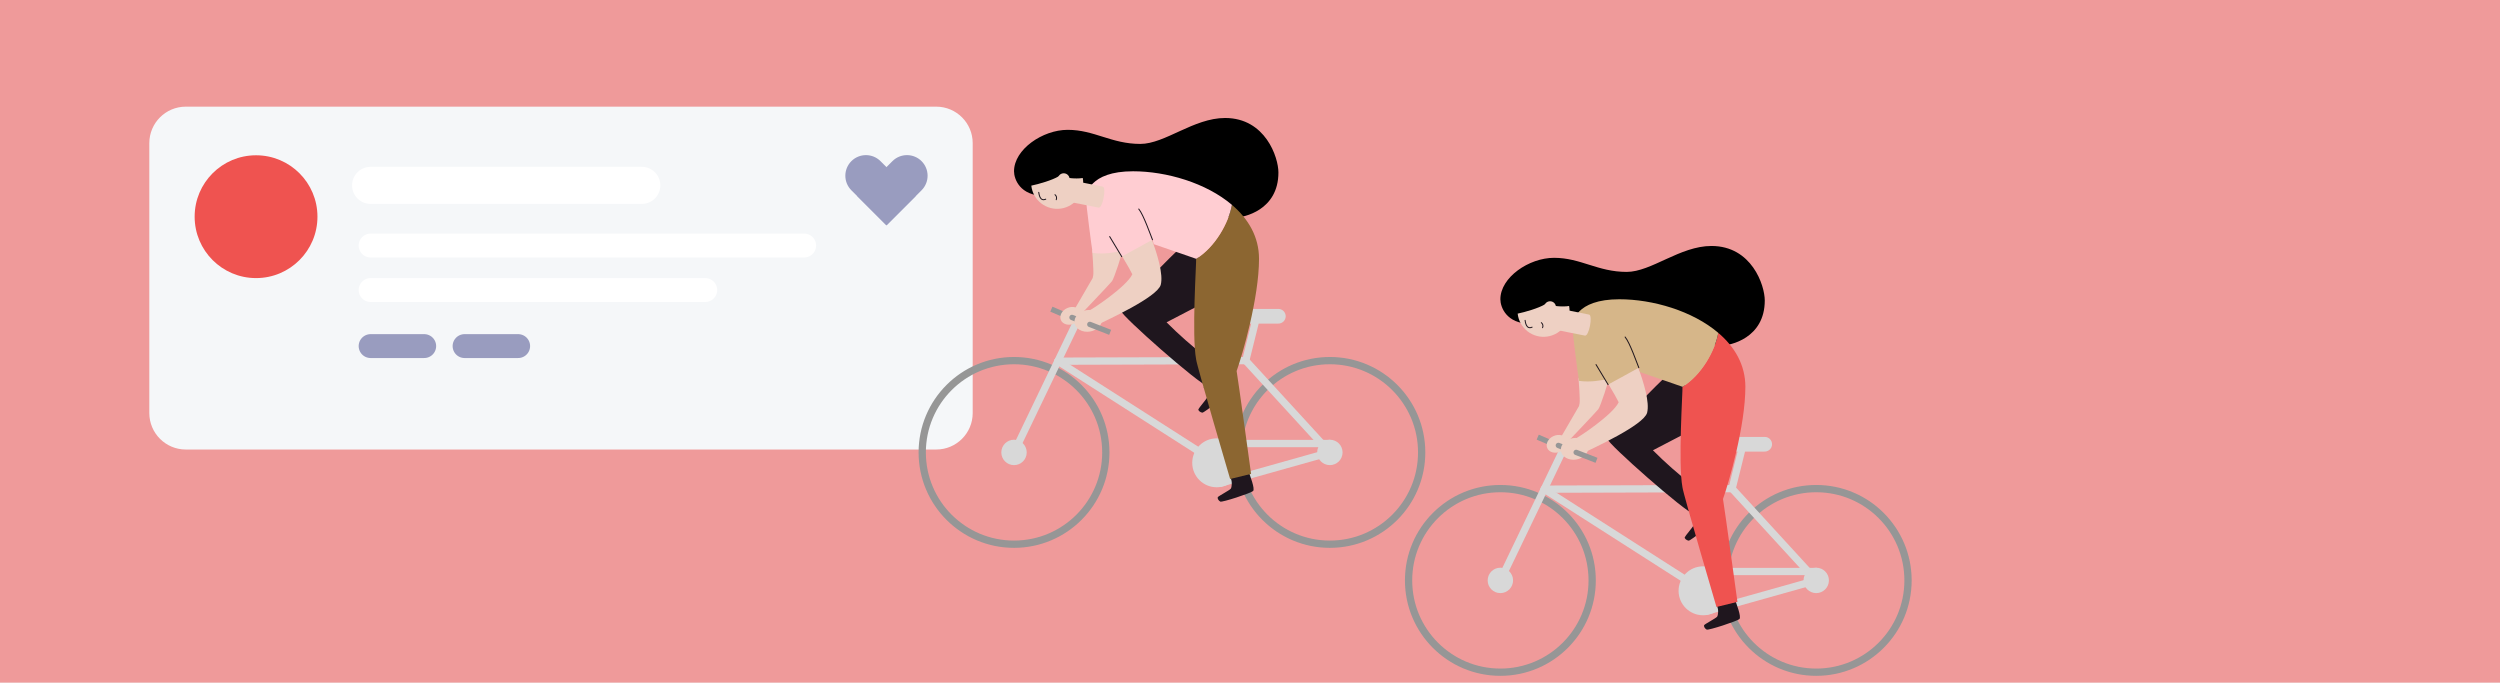
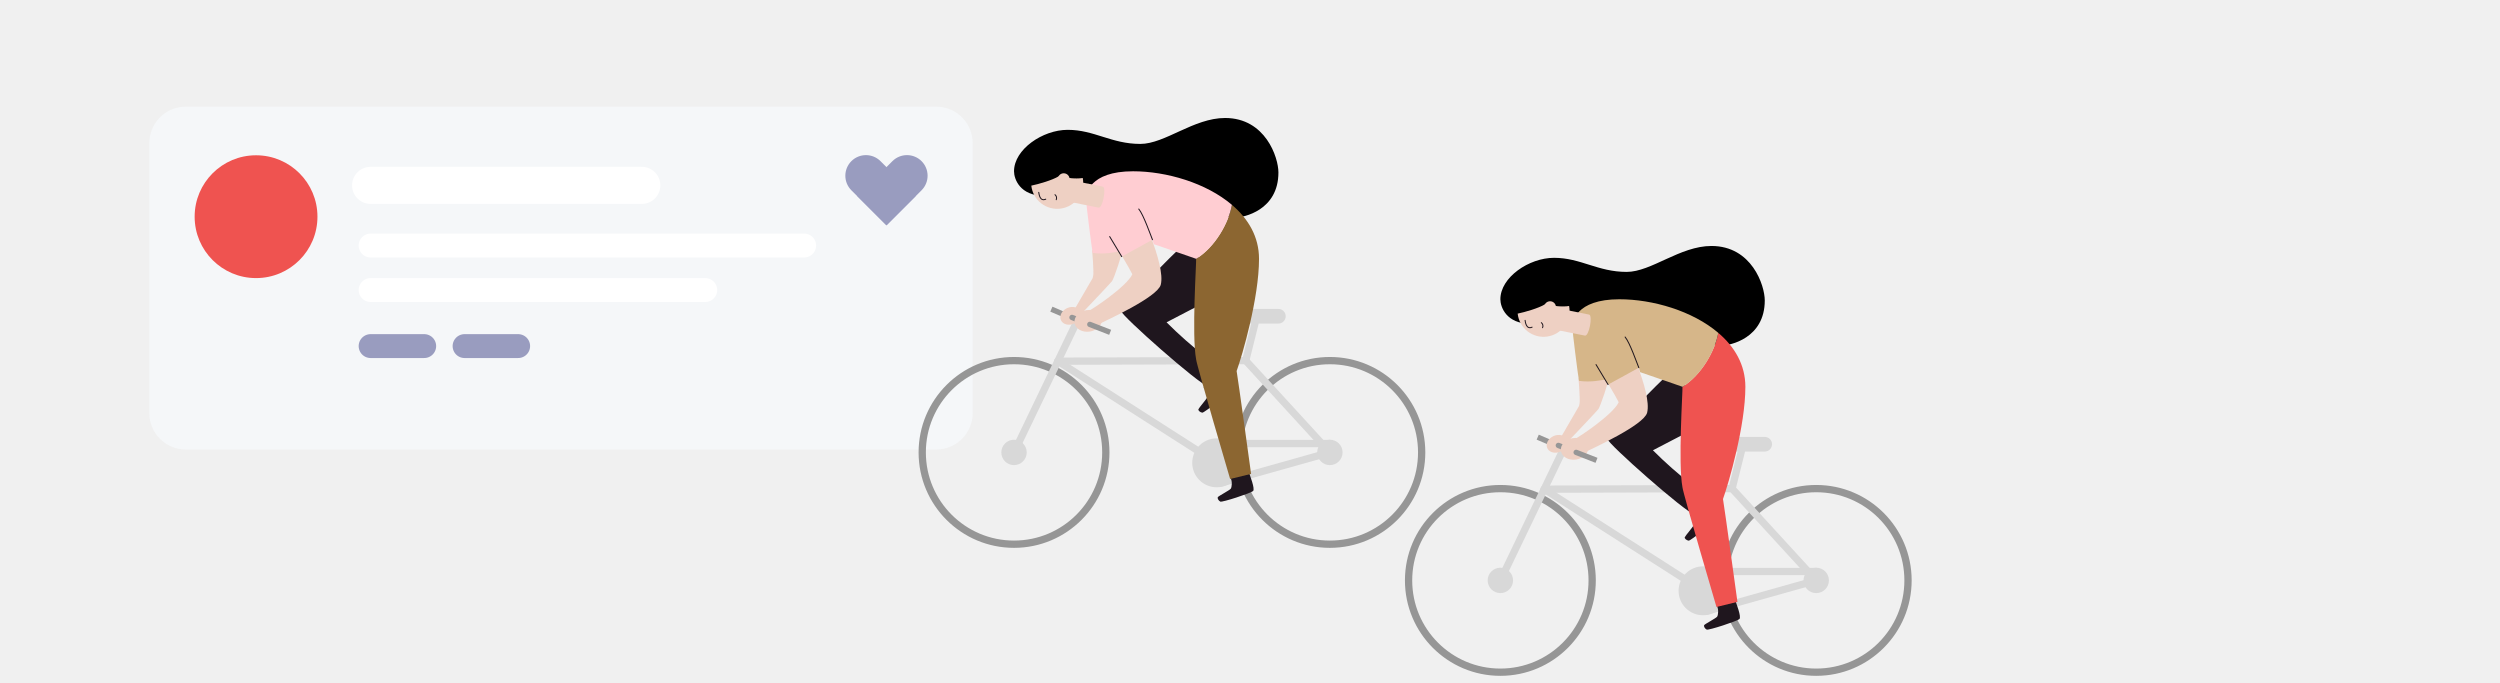
<svg xmlns="http://www.w3.org/2000/svg" width="586" height="160" viewBox="0 0 586 160" fill="none">
-   <g clip-path="url(#clip0_7013_221892)">
-     <rect width="586" height="160" fill="#EF9A9A" />
-     <g clip-path="url(#clip1_7013_221892)">
+   <g clip-path="url(#clip0_8997_281169)">
+     <g clip-path="url(#clip1_8997_281169)">
      <path d="M219.449 25H43.551C38.828 25 35 28.828 35 33.551V96.818C35 101.54 38.828 105.368 43.551 105.368H219.449C224.172 105.368 228 101.54 228 96.818V33.551C228 28.828 224.172 25 219.449 25Z" fill="#F5F7F9" />
      <path d="M60.018 65.184C67.967 65.184 74.411 58.74 74.411 50.791C74.411 42.842 67.967 36.398 60.018 36.398C52.069 36.398 45.625 42.842 45.625 50.791C45.625 58.74 52.069 65.184 60.018 65.184Z" fill="#EF5350" />
-       <path d="M86.873 43.45H150.434" stroke="white" stroke-width="8.694" stroke-miterlimit="10" stroke-linecap="round" />
+       <path d="M86.873 43.449H150.434" stroke="white" stroke-width="8.694" stroke-miterlimit="10" stroke-linecap="round" />
      <path d="M86.873 57.553H188.493" stroke="white" stroke-width="5.603" stroke-miterlimit="10" stroke-linecap="round" />
-       <path d="M86.873 67.985H165.309" stroke="white" stroke-width="5.603" stroke-miterlimit="10" stroke-linecap="round" />
+       <path d="M86.873 67.986H165.309" stroke="white" stroke-width="5.603" stroke-miterlimit="10" stroke-linecap="round" />
      <path d="M86.873 81.123H99.431" stroke="#999CBF" stroke-width="5.603" stroke-miterlimit="10" stroke-linecap="round" />
      <path d="M108.896 81.123H121.454" stroke="#999CBF" stroke-width="5.603" stroke-miterlimit="10" stroke-linecap="round" />
      <path d="M206.392 37.775L214.607 45.99L207.777 52.821L199.561 44.605C198.656 43.699 198.147 42.471 198.147 41.19C198.147 39.909 198.656 38.68 199.561 37.775C200.467 36.869 201.696 36.36 202.977 36.36C204.258 36.36 205.486 36.869 206.392 37.775Z" fill="#999CBF" />
-       <path d="M216.014 44.604L207.799 52.819L200.968 45.989L209.184 37.773C210.09 36.867 211.318 36.359 212.599 36.359C213.88 36.359 215.109 36.867 216.014 37.773C216.92 38.679 217.429 39.907 217.429 41.188C217.429 42.469 216.92 43.698 216.014 44.604Z" fill="#999CBF" />
+       <path d="M216.014 44.603L207.799 52.818L200.968 45.988L209.184 37.772C210.09 36.867 211.318 36.358 212.599 36.358C213.88 36.358 215.109 36.867 216.014 37.772C216.92 38.678 217.429 39.907 217.429 41.188C217.429 42.468 216.92 43.697 216.014 44.603Z" fill="#999CBF" />
    </g>
    <path d="M311.723 103.965H285.432" stroke="#D8D8D8" stroke-width="1.706" stroke-linecap="round" stroke-linejoin="round" />
    <path d="M311.723 106.047L285.961 113.286" stroke="#D8D8D8" stroke-width="1.706" stroke-linecap="round" stroke-linejoin="round" />
    <path d="M290.077 72.41H299.65C300.599 72.41 301.369 73.18 301.369 74.129C301.369 75.079 300.599 75.849 299.65 75.849H290.077C289.128 75.849 288.358 75.079 288.358 74.129C288.358 73.18 289.128 72.41 290.077 72.41Z" fill="#D8D8D8" />
    <path d="M292.002 84.529L247.956 84.662" stroke="#D8D8D8" stroke-width="1.706" stroke-linecap="round" stroke-linejoin="round" />
    <path d="M237.688 127.564C225.804 127.564 216.17 117.93 216.17 106.047C216.17 94.163 225.804 84.529 237.688 84.529C249.571 84.529 259.205 94.163 259.205 106.047C259.205 117.93 249.571 127.564 237.688 127.564Z" stroke="#969696" stroke-width="1.706" stroke-miterlimit="10" />
-     <path d="M237.687 106.047L252.43 75.345" stroke="#D8D8D8" stroke-width="1.706" stroke-linecap="round" stroke-linejoin="round" />
-     <path d="M285.192 114.216C282.026 114.216 279.459 111.649 279.459 108.482C279.459 105.316 282.026 102.749 285.192 102.749C288.359 102.749 290.926 105.316 290.926 108.482C290.926 111.649 288.359 114.216 285.192 114.216Z" fill="#D8D8D8" />
+     <path d="M237.687 106.048L252.43 75.346" stroke="#D8D8D8" stroke-width="1.706" stroke-linecap="round" stroke-linejoin="round" />
+     <path d="M285.192 114.217C282.026 114.217 279.459 111.65 279.459 108.483C279.459 105.317 282.026 102.75 285.192 102.75C288.359 102.75 290.926 105.317 290.926 108.483C290.926 111.65 288.359 114.217 285.192 114.217Z" fill="#D8D8D8" />
    <path d="M311.723 127.564C299.839 127.564 290.206 117.93 290.206 106.047C290.206 94.163 299.839 84.529 311.723 84.529C323.607 84.529 333.24 94.163 333.24 106.047C333.24 117.93 323.607 127.564 311.723 127.564Z" stroke="#969696" stroke-width="1.706" stroke-miterlimit="10" />
-     <path d="M292.79 110.833C292.943 111.362 294.244 114.604 293.72 115.099C293.195 115.594 286.468 117.795 286.041 117.577C285.615 117.36 285.265 116.767 285.487 116.498C285.708 116.229 288.174 114.928 288.473 114.574C288.771 114.22 288.861 112.77 288.473 112.117" fill="#1F161E" />
-     <path d="M285.725 88.04C286.062 88.467 288.421 91.052 288.106 91.7C287.79 92.349 282.266 96.794 281.814 96.73C281.361 96.666 280.798 96.248 280.913 95.919C281.029 95.591 282.871 93.496 283.012 93.065C283.153 92.634 282.735 91.24 282.138 90.77" fill="#1F161E" />
+     <path d="M292.79 110.834C292.943 111.363 294.244 114.605 293.72 115.1C293.195 115.595 286.468 117.796 286.041 117.578C285.615 117.361 285.265 116.768 285.487 116.499C285.708 116.23 288.174 114.929 288.473 114.575C288.771 114.221 288.861 112.771 288.473 112.118" fill="#1F161E" />
+     <path d="M285.725 88.041C286.062 88.468 288.421 91.053 288.106 91.701C287.79 92.35 282.266 96.795 281.814 96.731C281.361 96.667 280.798 96.249 280.913 95.92C281.029 95.592 282.871 93.497 283.012 93.066C283.153 92.635 282.735 91.24 282.138 90.771" fill="#1F161E" />
    <path d="M237.687 40.147C237.687 35.028 244.38 30.433 250.267 30.433C256.512 30.433 260.505 33.735 267.292 33.735C273.06 33.735 279.804 27.656 287.163 27.656C296.612 27.656 299.662 36.892 299.662 40.428C299.662 49.331 291.467 50.995 289.548 50.995C287.628 50.995 261.03 48.832 260.113 48.832C259.614 42.86 251.389 43.568 250.885 41.759C250.263 42.493 245.928 45.889 244.717 45.889C239.112 45.889 237.687 41.998 237.687 40.147Z" fill="black" />
    <path d="M246.69 71.886L249.623 73.154L249.122 74.313L246.189 73.045L246.69 71.886Z" fill="#969696" />
    <path d="M256 58.656C256.051 58.976 256.397 63.822 256.26 64.496L256.128 65.17C256.128 65.17 252.289 71.817 251.986 72.307C251.683 72.798 253.449 73.587 253.449 73.587C253.449 73.587 260.181 66.514 260.654 65.908C261.128 65.302 263.163 59.176 263.128 58.473C263.094 57.769 256 58.656 256 58.656Z" fill="#EED0C3" />
    <path d="M276.529 58.184C276.042 58.61 262.656 71.724 262.767 72.884C262.878 74.044 281.068 90.097 283.167 90.583C285.265 91.07 283.354 84.184 282.569 83.609C279.361 81.116 276.313 78.423 273.444 75.546C274.767 74.872 288.678 67.56 290.743 66.698C292.808 65.837 276.529 58.184 276.529 58.184Z" fill="#1F161E" />
    <path d="M280.372 60.67C284.89 57.863 288.012 52.164 288.768 48.022C292.607 51.281 295.115 55.521 295.115 60.666C295.115 69.846 291.208 83.237 289.868 86.969C290.201 88.829 293.255 111.076 293.255 111.076L288.341 112.275C288.341 112.275 280.504 85.638 280.372 84.243C279.306 78.493 280.466 61.429 280.372 60.67Z" fill="#8C6631" />
    <path d="M254.673 73.49C254.673 73.49 254.562 73.016 255.181 72.854C255.799 72.692 264.062 67.21 265.419 64.292C264.749 62.927 261.895 57.851 260.342 56.426C258.79 55.001 266.178 47.322 266.178 47.322C266.558 48.082 273.349 61.912 272.078 66.766C271.225 69.684 259.613 74.978 256.661 76.407C253.709 77.837 254.673 73.49 254.673 73.49Z" fill="#EED0C3" />
-     <path d="M289.395 48.631C289.177 48.431 288.968 48.23 288.721 48.034C288.959 48.235 289.181 48.431 289.395 48.631Z" fill="#FBDC8E" />
+     <path d="M289.395 48.632C289.177 48.432 288.968 48.231 288.721 48.035C288.959 48.236 289.181 48.432 289.395 48.632Z" fill="#FBDC8E" />
    <path d="M265.591 40.147C273.376 40.147 282.718 42.864 288.768 48.021C288.013 52.164 284.928 57.867 280.394 60.67C280.394 60.67 274.566 58.631 270.445 57.236C270.313 56.856 270.211 56.383 270.138 56.191C268.27 57.206 263.198 60.03 262.933 60.141C262.758 59.812 262.472 59.352 262.212 58.951V58.976C261.449 59.079 258.962 59.684 256.116 59.279C255.911 58.264 254.542 47.492 254.542 46.528C254.542 45.564 255.276 40.147 265.591 40.147Z" fill="#FFCDD2" />
-     <path d="M251.615 42.374L258.479 43.739C259.396 43.914 258.479 48.858 257.502 48.666L250.634 47.301L251.615 42.374Z" fill="#EED0C3" />
+     <path d="M251.615 42.373L258.479 43.738C259.396 43.913 258.479 48.857 257.502 48.665L250.634 47.3L251.615 42.373Z" fill="#EED0C3" />
    <path d="M270.139 56.191C269.768 55.291 268.006 50.257 266.926 48.994" stroke="#1F161E" stroke-width="0.235" stroke-miterlimit="10" stroke-linecap="round" />
    <path d="M262.934 60.15C262.464 59.356 260.11 55.457 260.11 55.457" stroke="#1F161E" stroke-width="0.235" stroke-miterlimit="10" stroke-linecap="round" />
    <path d="M248.678 75.039C248.235 74.032 248.9 72.764 250.163 72.208C251.427 71.652 252.811 72.017 253.254 73.024C253.697 74.031 253.032 75.299 251.769 75.855C250.505 76.411 249.121 76.046 248.678 75.039Z" fill="#EED0C3" />
-     <path d="M251.506 73.821L253.306 74.523C253.631 74.65 253.792 75.016 253.665 75.341C253.538 75.666 253.172 75.827 252.847 75.7L251.047 74.998C250.722 74.871 250.562 74.505 250.688 74.18C250.815 73.855 251.181 73.695 251.506 73.821Z" fill="#969696" />
+     <path d="M251.506 73.82L253.306 74.522C253.631 74.649 253.792 75.015 253.665 75.34C253.538 75.665 253.172 75.826 252.847 75.699L251.047 74.997C250.722 74.87 250.562 74.504 250.688 74.179C250.815 73.854 251.181 73.694 251.506 73.82Z" fill="#969696" />
    <path d="M251.876 75.71C251.659 74.325 252.914 72.978 254.678 72.702C256.443 72.425 258.049 73.324 258.266 74.709C258.482 76.094 257.228 77.441 255.464 77.717C253.699 77.993 252.093 77.095 251.876 75.71Z" fill="#EED0C3" />
-     <path d="M260.451 77.314L255.682 75.453C255.526 75.392 255.352 75.396 255.199 75.463C255.045 75.531 254.925 75.656 254.864 75.812C254.803 75.968 254.807 76.142 254.874 76.295C254.941 76.449 255.067 76.569 255.223 76.63L259.992 78.49L260.457 77.298L260.451 77.314Z" fill="#969696" />
-     <path d="M249.337 43.38C248.573 43.38 247.954 42.762 247.954 41.998C247.954 41.235 248.573 40.616 249.337 40.616C250.1 40.616 250.719 41.235 250.719 41.998C250.719 42.762 250.1 43.38 249.337 43.38Z" fill="#EED0C3" />
-     <path d="M248.139 41.333C249.508 41.632 252.025 42.02 253.799 41.725C253.951 42.532 253.938 43.361 253.762 44.163C253.585 44.965 253.249 45.722 252.772 46.391C252.296 47.059 251.69 47.625 250.99 48.054C250.29 48.482 249.51 48.765 248.698 48.886C247.886 49.006 247.058 48.961 246.264 48.754C245.47 48.547 244.726 48.181 244.076 47.68C243.426 47.178 242.884 46.551 242.483 45.835C242.082 45.119 241.829 44.329 241.74 43.513C243.442 43.167 246.675 42.233 248.139 41.333Z" fill="#EED0C3" />
-     <path d="M243.481 45.091C243.54 45.441 243.728 47.313 245.123 46.686" stroke="#1F161E" stroke-width="0.235" stroke-miterlimit="10" stroke-linecap="round" />
+     <path d="M260.451 77.313L255.682 75.452C255.526 75.392 255.352 75.395 255.199 75.463C255.045 75.53 254.925 75.655 254.864 75.811C254.803 75.967 254.807 76.141 254.874 76.294C254.941 76.448 255.067 76.568 255.223 76.629L259.992 78.489L260.457 77.297L260.451 77.313Z" fill="#969696" />
+     <path d="M249.337 43.38C248.573 43.38 247.954 42.761 247.954 41.997C247.954 41.234 248.573 40.615 249.337 40.615C250.1 40.615 250.719 41.234 250.719 41.997C250.719 42.761 250.1 43.38 249.337 43.38Z" fill="#EED0C3" />
+     <path d="M248.139 41.332C249.508 41.631 252.025 42.019 253.799 41.724C253.951 42.531 253.938 43.36 253.762 44.162C253.585 44.964 253.249 45.721 252.772 46.39C252.296 47.059 251.69 47.624 250.99 48.053C250.29 48.481 249.51 48.764 248.698 48.885C247.886 49.005 247.058 48.96 246.264 48.753C245.47 48.546 244.726 48.181 244.076 47.679C243.426 47.177 242.884 46.55 242.483 45.834C242.082 45.118 241.829 44.328 241.74 43.512C243.442 43.166 246.675 42.232 248.139 41.332Z" fill="#EED0C3" />
+     <path d="M243.481 45.092C243.54 45.442 243.728 47.314 245.123 46.687" stroke="#1F161E" stroke-width="0.235" stroke-miterlimit="10" stroke-linecap="round" />
    <path d="M247.576 46.815C247.668 46.614 247.69 46.388 247.639 46.174C247.587 45.96 247.464 45.769 247.291 45.633" stroke="#1F161E" stroke-width="0.235" stroke-miterlimit="10" stroke-linecap="round" />
-     <path d="M311.722 109.025C310.077 109.025 308.744 107.691 308.744 106.047C308.744 104.402 310.077 103.069 311.722 103.069C313.366 103.069 314.699 104.402 314.699 106.047C314.699 107.691 313.366 109.025 311.722 109.025Z" fill="#D8D8D8" />
-     <path d="M237.686 109.025C236.042 109.025 234.709 107.691 234.709 106.047C234.709 104.402 236.042 103.069 237.686 103.069C239.331 103.069 240.664 104.402 240.664 106.047C240.664 107.691 239.331 109.025 237.686 109.025Z" fill="#D8D8D8" />
+     <path d="M311.722 109.024C310.077 109.024 308.744 107.69 308.744 106.046C308.744 104.401 310.077 103.068 311.722 103.068C313.366 103.068 314.699 104.401 314.699 106.046C314.699 107.69 313.366 109.024 311.722 109.024Z" fill="#D8D8D8" />
+     <path d="M237.686 109.024C236.042 109.024 234.709 107.69 234.709 106.046C234.709 104.401 236.042 103.068 237.686 103.068C239.331 103.068 240.664 104.401 240.664 106.046C240.664 107.69 239.331 109.024 237.686 109.024Z" fill="#D8D8D8" />
    <path d="M285.193 108.483L247.956 84.662" stroke="#D8D8D8" stroke-width="1.706" stroke-linecap="round" stroke-linejoin="round" />
    <path d="M311.723 106.047L292.001 84.529" stroke="#D8D8D8" stroke-width="1.706" stroke-linecap="round" stroke-linejoin="round" />
    <path d="M292 84.529L294.176 75.775" stroke="#D8D8D8" stroke-width="1.706" stroke-linecap="round" stroke-linejoin="round" />
    <path d="M425.723 133.965H399.432" stroke="#D8D8D8" stroke-width="1.706" stroke-linecap="round" stroke-linejoin="round" />
    <path d="M425.723 136.047L399.961 143.286" stroke="#D8D8D8" stroke-width="1.706" stroke-linecap="round" stroke-linejoin="round" />
    <path d="M404.077 102.41H413.65C414.599 102.41 415.369 103.18 415.369 104.129C415.369 105.079 414.599 105.848 413.65 105.848H404.077C403.128 105.848 402.358 105.079 402.358 104.129C402.358 103.18 403.128 102.41 404.077 102.41Z" fill="#D8D8D8" />
    <path d="M406 114.529L361.954 114.662" stroke="#D8D8D8" stroke-width="1.706" stroke-linecap="round" stroke-linejoin="round" />
    <path d="M351.688 157.564C339.804 157.564 330.17 147.93 330.17 136.047C330.17 124.163 339.804 114.529 351.688 114.529C363.571 114.529 373.205 124.163 373.205 136.047C373.205 147.93 363.571 157.564 351.688 157.564Z" stroke="#969696" stroke-width="1.706" stroke-miterlimit="10" />
-     <path d="M351.687 136.047L366.43 105.345" stroke="#D8D8D8" stroke-width="1.706" stroke-linecap="round" stroke-linejoin="round" />
-     <path d="M399.192 144.216C396.026 144.216 393.459 141.649 393.459 138.482C393.459 135.316 396.026 132.749 399.192 132.749C402.359 132.749 404.926 135.316 404.926 138.482C404.926 141.649 402.359 144.216 399.192 144.216Z" fill="#D8D8D8" />
+     <path d="M351.687 136.048L366.43 105.346" stroke="#D8D8D8" stroke-width="1.706" stroke-linecap="round" stroke-linejoin="round" />
+     <path d="M399.192 144.217C396.026 144.217 393.459 141.65 393.459 138.483C393.459 135.317 396.026 132.75 399.192 132.75C402.359 132.75 404.926 135.317 404.926 138.483C404.926 141.65 402.359 144.217 399.192 144.217Z" fill="#D8D8D8" />
    <path d="M425.723 157.564C413.839 157.564 404.206 147.93 404.206 136.047C404.206 124.163 413.839 114.529 425.723 114.529C437.607 114.529 447.24 124.163 447.24 136.047C447.24 147.93 437.607 157.564 425.723 157.564Z" stroke="#969696" stroke-width="1.706" stroke-miterlimit="10" />
-     <path d="M406.79 140.833C406.943 141.362 408.244 144.604 407.72 145.099C407.195 145.594 400.468 147.795 400.041 147.577C399.615 147.36 399.265 146.767 399.487 146.498C399.708 146.229 402.174 144.928 402.473 144.574C402.771 144.22 402.861 142.77 402.473 142.117" fill="#1F161E" />
-     <path d="M399.725 118.04C400.062 118.467 402.421 121.052 402.106 121.7C401.79 122.349 396.266 126.794 395.814 126.73C395.361 126.666 394.798 126.248 394.913 125.919C395.029 125.591 396.871 123.496 397.012 123.065C397.153 122.634 396.735 121.239 396.138 120.77" fill="#1F161E" />
+     <path d="M406.79 140.834C406.943 141.363 408.244 144.605 407.72 145.1C407.195 145.595 400.468 147.796 400.041 147.578C399.615 147.361 399.265 146.768 399.487 146.499C399.708 146.23 402.174 144.929 402.473 144.575C402.771 144.221 402.861 142.771 402.473 142.118" fill="#1F161E" />
+     <path d="M399.725 118.041C400.062 118.468 402.421 121.053 402.106 121.701C401.79 122.35 396.266 126.795 395.814 126.731C395.361 126.667 394.798 126.249 394.913 125.92C395.029 125.592 396.871 123.497 397.012 123.066C397.153 122.635 396.735 121.24 396.138 120.771" fill="#1F161E" />
    <path d="M351.687 70.147C351.687 65.028 358.38 60.433 364.267 60.433C370.512 60.433 374.505 63.735 381.292 63.735C387.06 63.735 393.804 57.656 401.163 57.656C410.612 57.656 413.662 66.892 413.662 70.428C413.662 79.331 405.467 80.995 403.548 80.995C401.628 80.995 375.03 78.832 374.113 78.832C373.614 72.86 365.389 73.568 364.885 71.759C364.263 72.493 359.928 75.889 358.717 75.889C353.112 75.889 351.687 71.998 351.687 70.147Z" fill="black" />
    <path d="M360.69 101.886L363.623 103.154L363.122 104.313L360.189 103.045L360.69 101.886Z" fill="#969696" />
    <path d="M370 88.656C370.051 88.976 370.397 93.822 370.26 94.496L370.128 95.17C370.128 95.17 366.289 101.816 365.986 102.307C365.683 102.798 367.449 103.587 367.449 103.587C367.449 103.587 374.181 96.514 374.654 95.908C375.128 95.302 377.163 89.177 377.128 88.473C377.094 87.769 370 88.656 370 88.656Z" fill="#EED0C3" />
    <path d="M390.529 88.184C390.042 88.61 376.656 101.724 376.767 102.884C376.878 104.044 395.068 120.097 397.167 120.583C399.265 121.07 397.354 114.184 396.569 113.609C393.361 111.116 390.313 108.423 387.444 105.546C388.767 104.872 402.678 97.56 404.743 96.698C406.808 95.837 390.529 88.184 390.529 88.184Z" fill="#1F161E" />
    <path d="M394.372 90.67C398.89 87.863 402.012 82.164 402.768 78.022C406.607 81.281 409.115 85.521 409.115 90.666C409.115 99.846 405.208 113.237 403.868 116.969C404.201 118.829 407.255 141.076 407.255 141.076L402.341 142.275C402.341 142.275 394.504 115.638 394.372 114.243C393.306 108.493 394.466 91.429 394.372 90.67Z" fill="#EF5350" />
    <path d="M368.675 103.489C368.675 103.489 368.564 103.016 369.183 102.854C369.801 102.692 378.064 97.21 379.421 94.292C378.751 92.927 375.897 87.851 374.344 86.426C372.792 85.001 380.18 77.322 380.18 77.322C380.56 78.082 387.351 91.912 386.08 96.766C385.227 99.684 373.615 104.978 370.663 106.407C367.711 107.836 368.675 103.489 368.675 103.489Z" fill="#EED0C3" />
-     <path d="M403.395 78.631C403.177 78.431 402.968 78.23 402.721 78.034C402.959 78.235 403.181 78.431 403.395 78.631Z" fill="#FBDC8E" />
+     <path d="M403.395 78.632C403.177 78.432 402.968 78.231 402.721 78.035C402.959 78.236 403.181 78.432 403.395 78.632Z" fill="#FBDC8E" />
    <path d="M379.591 70.147C387.376 70.147 396.718 72.864 402.768 78.021C402.013 82.164 398.928 87.867 394.394 90.67C394.394 90.67 388.566 88.631 384.445 87.236C384.313 86.856 384.211 86.383 384.138 86.191C382.27 87.206 377.198 90.03 376.933 90.141C376.758 89.812 376.472 89.352 376.212 88.951V88.976C375.449 89.079 372.962 89.684 370.116 89.279C369.911 88.264 368.542 77.492 368.542 76.528C368.542 75.564 369.276 70.147 379.591 70.147Z" fill="#D6B689" />
-     <path d="M365.615 72.374L372.479 73.739C373.396 73.914 372.479 78.858 371.502 78.666L364.634 77.301L365.615 72.374Z" fill="#EED0C3" />
+     <path d="M365.615 72.373L372.479 73.738C373.396 73.913 372.479 78.857 371.502 78.665L364.634 77.3L365.615 72.373Z" fill="#EED0C3" />
    <path d="M384.139 86.191C383.768 85.291 382.006 80.257 380.926 78.994" stroke="#1F161E" stroke-width="0.235" stroke-miterlimit="10" stroke-linecap="round" />
    <path d="M376.934 90.15C376.464 89.356 374.11 85.457 374.11 85.457" stroke="#1F161E" stroke-width="0.235" stroke-miterlimit="10" stroke-linecap="round" />
    <path d="M362.678 105.039C362.235 104.032 362.9 102.764 364.163 102.208C365.427 101.652 366.811 102.017 367.254 103.024C367.697 104.031 367.032 105.299 365.769 105.855C364.505 106.411 363.121 106.046 362.678 105.039Z" fill="#EED0C3" />
-     <path d="M365.508 103.821L367.308 104.523C367.633 104.65 367.794 105.016 367.667 105.341C367.54 105.666 367.174 105.827 366.849 105.7L365.049 104.998C364.724 104.871 364.564 104.505 364.69 104.18C364.817 103.855 365.183 103.694 365.508 103.821Z" fill="#969696" />
+     <path d="M365.508 103.82L367.308 104.523C367.633 104.649 367.794 105.015 367.667 105.34C367.54 105.665 367.174 105.826 366.849 105.699L365.049 104.997C364.724 104.87 364.564 104.504 364.69 104.179C364.817 103.854 365.183 103.694 365.508 103.82Z" fill="#969696" />
    <path d="M365.878 105.71C365.661 104.325 366.916 102.978 368.68 102.702C370.444 102.425 372.051 103.324 372.267 104.709C372.484 106.094 371.23 107.441 369.466 107.717C367.701 107.993 366.095 107.095 365.878 105.71Z" fill="#EED0C3" />
-     <path d="M374.451 107.314L369.682 105.453C369.526 105.393 369.352 105.396 369.199 105.463C369.045 105.531 368.925 105.656 368.864 105.812C368.803 105.968 368.807 106.142 368.874 106.295C368.941 106.449 369.067 106.569 369.223 106.63L373.992 108.49L374.457 107.298L374.451 107.314Z" fill="#969696" />
-     <path d="M363.337 73.38C362.573 73.38 361.954 72.762 361.954 71.998C361.954 71.235 362.573 70.616 363.337 70.616C364.1 70.616 364.719 71.235 364.719 71.998C364.719 72.762 364.1 73.38 363.337 73.38Z" fill="#EED0C3" />
-     <path d="M362.139 71.333C363.508 71.632 366.025 72.02 367.799 71.725C367.951 72.532 367.938 73.361 367.762 74.163C367.585 74.965 367.249 75.722 366.772 76.391C366.296 77.059 365.69 77.625 364.99 78.054C364.29 78.482 363.51 78.765 362.698 78.886C361.886 79.006 361.058 78.961 360.264 78.754C359.47 78.547 358.726 78.181 358.076 77.68C357.426 77.178 356.884 76.551 356.483 75.835C356.082 75.119 355.829 74.329 355.74 73.513C357.442 73.167 360.675 72.233 362.139 71.333Z" fill="#EED0C3" />
-     <path d="M357.481 75.091C357.54 75.441 357.728 77.313 359.123 76.686" stroke="#1F161E" stroke-width="0.235" stroke-miterlimit="10" stroke-linecap="round" />
+     <path d="M374.451 107.313L369.682 105.452C369.526 105.392 369.352 105.395 369.199 105.462C369.045 105.53 368.925 105.655 368.864 105.811C368.803 105.967 368.807 106.141 368.874 106.294C368.941 106.448 369.067 106.568 369.223 106.629L373.992 108.489L374.457 107.297L374.451 107.313Z" fill="#969696" />
+     <path d="M363.337 73.38C362.573 73.38 361.954 72.761 361.954 71.997C361.954 71.234 362.573 70.615 363.337 70.615C364.1 70.615 364.719 71.234 364.719 71.997C364.719 72.761 364.1 73.38 363.337 73.38Z" fill="#EED0C3" />
+     <path d="M362.139 71.332C363.508 71.631 366.025 72.019 367.799 71.725C367.951 72.531 367.938 73.36 367.762 74.162C367.585 74.964 367.249 75.721 366.772 76.39C366.296 77.058 365.69 77.624 364.99 78.053C364.29 78.481 363.51 78.764 362.698 78.885C361.886 79.005 361.058 78.96 360.264 78.753C359.47 78.546 358.726 78.181 358.076 77.679C357.426 77.177 356.884 76.55 356.483 75.834C356.082 75.118 355.829 74.328 355.74 73.512C357.442 73.166 360.675 72.232 362.139 71.332Z" fill="#EED0C3" />
+     <path d="M357.481 75.092C357.54 75.442 357.728 77.314 359.123 76.687" stroke="#1F161E" stroke-width="0.235" stroke-miterlimit="10" stroke-linecap="round" />
    <path d="M361.576 76.814C361.668 76.614 361.69 76.388 361.639 76.174C361.587 75.96 361.464 75.769 361.291 75.633" stroke="#1F161E" stroke-width="0.235" stroke-miterlimit="10" stroke-linecap="round" />
-     <path d="M425.722 139.025C424.077 139.025 422.744 137.691 422.744 136.047C422.744 134.402 424.077 133.069 425.722 133.069C427.366 133.069 428.699 134.402 428.699 136.047C428.699 137.691 427.366 139.025 425.722 139.025Z" fill="#D8D8D8" />
-     <path d="M351.686 139.025C350.042 139.025 348.709 137.691 348.709 136.047C348.709 134.402 350.042 133.069 351.686 133.069C353.331 133.069 354.664 134.402 354.664 136.047C354.664 137.691 353.331 139.025 351.686 139.025Z" fill="#D8D8D8" />
+     <path d="M425.722 139.024C424.077 139.024 422.744 137.69 422.744 136.046C422.744 134.401 424.077 133.068 425.722 133.068C427.366 133.068 428.699 134.401 428.699 136.046C428.699 137.69 427.366 139.024 425.722 139.024Z" fill="#D8D8D8" />
+     <path d="M351.686 139.024C350.042 139.024 348.709 137.69 348.709 136.046C348.709 134.401 350.042 133.068 351.686 133.068C353.331 133.068 354.664 134.401 354.664 136.046C354.664 137.69 353.331 139.024 351.686 139.024Z" fill="#D8D8D8" />
    <path d="M399.193 138.483L361.956 114.662" stroke="#D8D8D8" stroke-width="1.706" stroke-linecap="round" stroke-linejoin="round" />
    <path d="M425.723 136.047L406.001 114.529" stroke="#D8D8D8" stroke-width="1.706" stroke-linecap="round" stroke-linejoin="round" />
    <path d="M406 114.529L408.176 105.775" stroke="#D8D8D8" stroke-width="1.706" stroke-linecap="round" stroke-linejoin="round" />
  </g>
  <defs>
-     <clipPath id="clip0_7013_221892">
+     <clipPath id="clip0_8997_281169">
      <rect width="586" height="160" fill="white" />
    </clipPath>
-     <clipPath id="clip1_7013_221892">
+     <clipPath id="clip1_8997_281169">
      <rect width="193" height="80.368" fill="white" transform="translate(35 25)" />
    </clipPath>
  </defs>
</svg>
